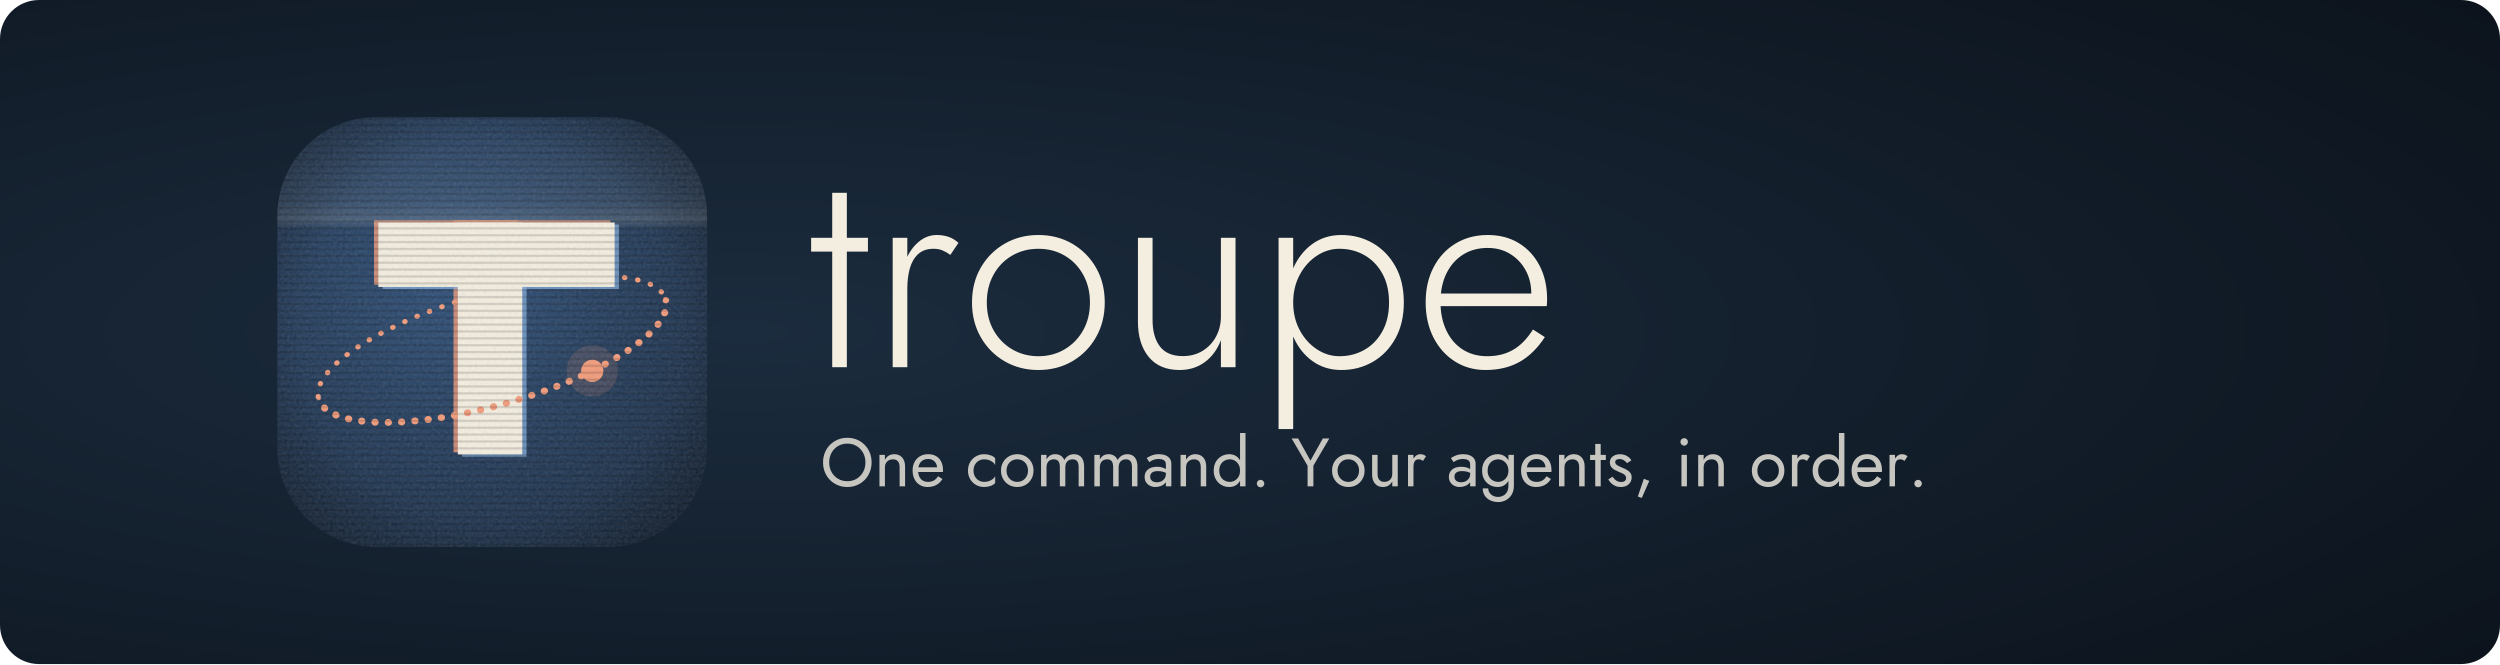
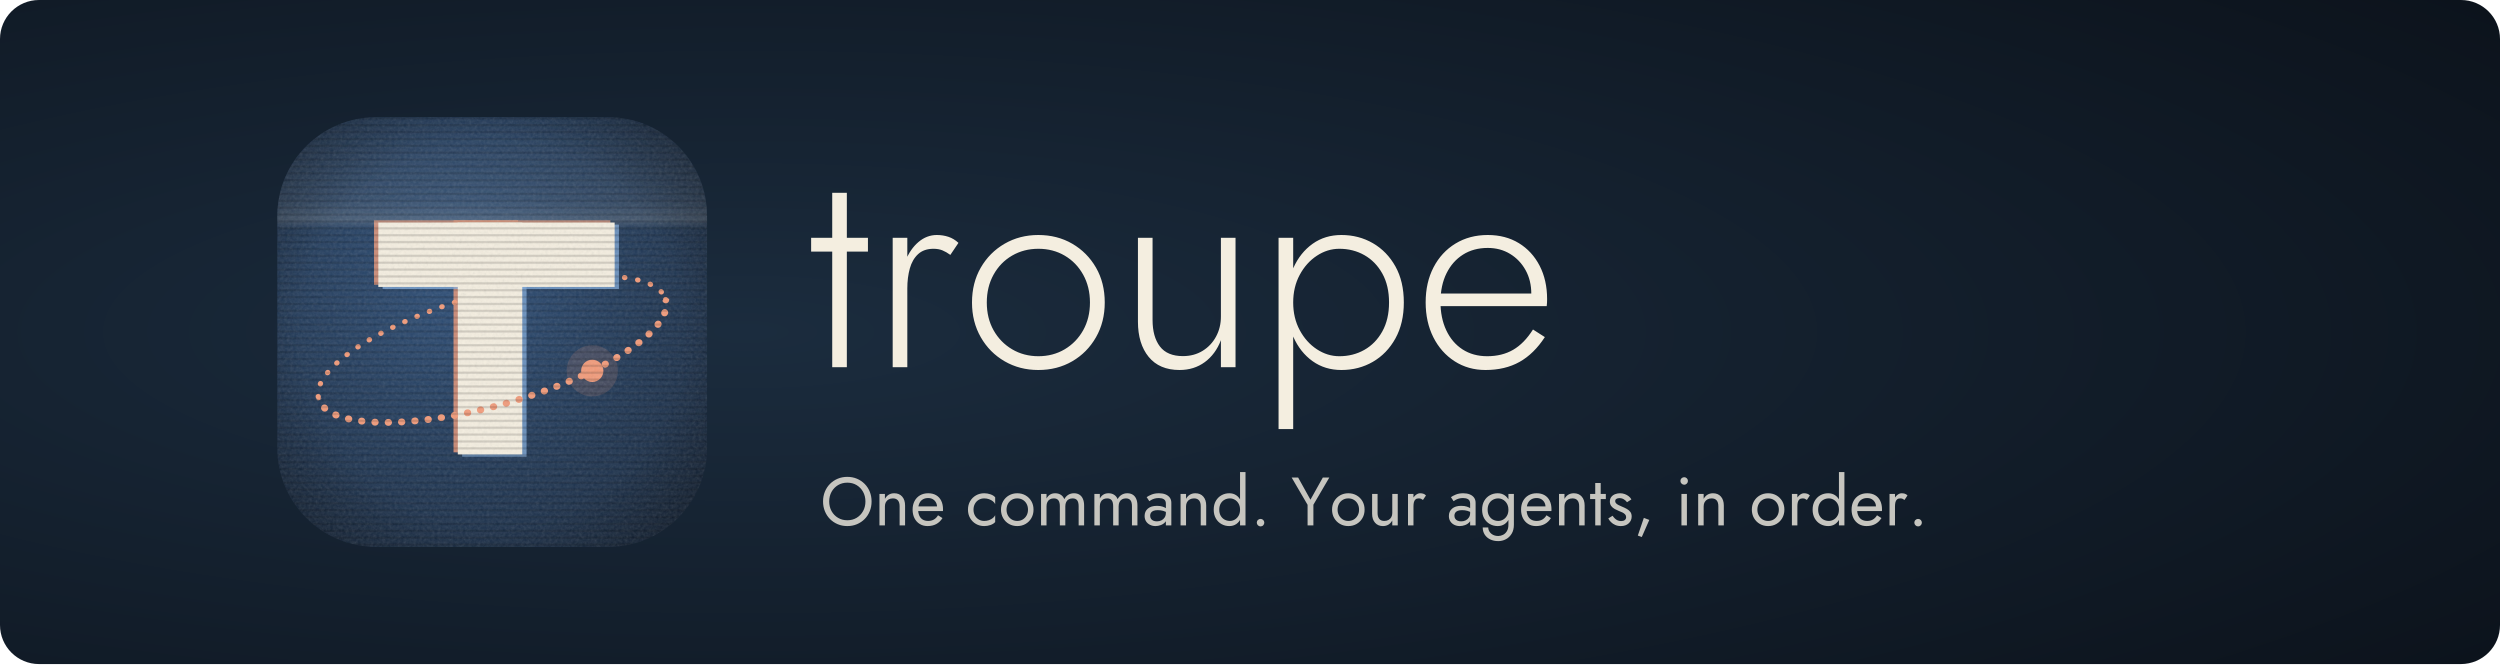
<svg xmlns="http://www.w3.org/2000/svg" width="1280" height="340" viewBox="0 0 1280 340" role="img" aria-labelledby="title desc">
  <defs>
    <radialGradient id="stage" cx="0.3" cy="0.5" r="0.85">
      <stop stop-color="#1B2C3E" />
      <stop offset="1" stop-color="#0C131C" />
    </radialGradient>
  </defs>
  <rect width="1280" height="340" rx="20" fill="url(#stage)" />
  <svg x="142" y="60" width="220" height="220" viewBox="0 0 100 100">
    <style>.ball { transform: translate(73.29px, 59.03px) scale(1.191); }.dim { opacity: 0; }</style>
    <defs>
      <clipPath id="tile">
        <rect width="100" height="100" rx="23" />
      </clipPath>
      <radialGradient id="glow" cx="0.42" cy="0.38" r="0.75">
        <stop offset="0" stop-color="#2F5079" />
        <stop offset="1" stop-color="#18293F" />
      </radialGradient>
      <radialGradient id="tube" cx="0.5" cy="0.5" r="0.72">
        <stop offset="0.62" stop-color="#000" stop-opacity="0" />
        <stop offset="1" stop-color="#000" stop-opacity="0.38" />
      </radialGradient>
      <linearGradient id="band" x1="0" y1="0" x2="0" y2="1">
        <stop offset="0" stop-color="#F4EEE0" stop-opacity="0" />
        <stop offset="0.75" stop-color="#F4EEE0" stop-opacity="0.07" />
        <stop offset="0.92" stop-color="#F4EEE0" stop-opacity="0.16" />
        <stop offset="1" stop-color="#F4EEE0" stop-opacity="0" />
      </linearGradient>
      <pattern id="scan" width="1.6" height="1.6" patternUnits="userSpaceOnUse">
        <rect width="1.6" height="0.55" fill="#000" fill-opacity="0.13" />
      </pattern>
      <filter id="grain" x="0" y="0" width="100%" height="100%">
        <feTurbulence type="fractalNoise" baseFrequency="1.4" numOctaves="2" stitchTiles="stitch" />
        <feColorMatrix type="saturate" values="0" />
        <feComponentTransfer>
          <feFuncA type="table" tableValues="0 0.16" />
        </feComponentTransfer>
      </filter>
      <clipPath id="front">
        <rect x="-20" y="54" width="140" height="60" transform="rotate(-16 50 54)" />
      </clipPath>
      <clipPath id="back">
        <rect x="-20" y="-6" width="140" height="60" transform="rotate(-16 50 54)" />
      </clipPath>
      <g id="orb">
        <circle r="5" fill="#F29B7A" fill-opacity="0.16" />
        <circle r="2.18" fill="#F29B7A" />
      </g>
    </defs>
    <g clip-path="url(#tile)">
      <rect width="100" height="100" fill="url(#glow)" />
      <ellipse cx="50" cy="54" rx="42" ry="13" transform="rotate(-16 50 54)" fill="none" stroke="#F29B7A" stroke-width="1.2" stroke-dasharray="0.1 3" stroke-linecap="round" />
      <g clip-path="url(#back)">
        <use href="#orb" class="ball" />
      </g>
      <g class="warm" fill="#F29B7A" fill-opacity="0.8">
        <rect x="22.5" y="24" width="55" height="15" />
        <rect x="41" y="24" width="15" height="54" />
      </g>
      <g class="cool" fill="#7FA9D9" fill-opacity="0.75">
        <rect x="24.5" y="25" width="55" height="15" />
        <rect x="43" y="25" width="15" height="54" />
      </g>
      <g fill="#F4EEE0">
        <rect x="23.5" y="24.5" width="55" height="15" />
        <rect x="42" y="24.5" width="15" height="54" />
      </g>
      <g clip-path="url(#front)">
        <ellipse cx="50" cy="54" rx="42" ry="13" transform="rotate(-16 50 54)" fill="none" stroke="#F29B7A" stroke-width="1.6" stroke-dasharray="0.1 3" stroke-linecap="round" />
        <use href="#orb" class="ball" />
      </g>
      <rect class="roll" width="100" height="26" fill="url(#band)" />
      <rect class="scan" y="-1.6" width="100" height="103.2" fill="url(#scan)" />
      <rect class="dim" width="100" height="100" fill="#000" fill-opacity="0.09" />
      <rect width="100" height="100" fill="url(#tube)" />
      <rect width="100" height="100" filter="url(#grain)" />
    </g>
  </svg>
  <path fill="#F4EEE0" d="M415.296 121.76V128.816H444.384V121.76ZM426.096 98.72V188.0H433.584V98.72ZM464.544 121.76H457.056V188.0H464.544ZM486.576 130.515 490.723 124.352Q488.419 122.192 485.611 121.256Q482.803 120.32 479.664 120.32Q474.48 120.32 470.246 123.92Q466.013 127.52 463.579 133.64Q461.145 139.76 461.145 147.68H464.544Q464.544 142.064 465.825 137.456Q467.107 132.848 470.073 130.112Q473.04 127.376 477.936 127.376Q480.528 127.376 482.486 128.168Q484.445 128.96 486.576 130.515ZM497.664 154.88Q497.664 164.816 502.159 172.664Q506.653 180.512 514.358 184.976Q522.063 189.44 531.622 189.44Q541.325 189.44 549 184.976Q556.675 180.512 561.154 172.664Q565.632 164.816 565.632 154.88Q565.632 144.8 561.154 137.024Q556.675 129.248 549 124.784Q541.325 120.32 531.622 120.32Q522.063 120.32 514.358 124.784Q506.653 129.248 502.159 137.024Q497.664 144.8 497.664 154.88ZM505.238 154.892Q505.238 146.874 508.707 140.624Q512.175 134.375 518.182 130.875Q524.189 127.376 531.677 127.376Q539.165 127.376 545.141 130.889Q551.117 134.403 554.587 140.649Q558.058 146.896 558.058 154.891Q558.058 162.886 554.587 169.079Q551.117 175.271 545.141 178.827Q539.165 182.384 531.677 182.384Q524.189 182.384 518.184 178.827Q512.179 175.271 508.709 169.09Q505.238 162.91 505.238 154.892ZM590.112 163.808V121.76H582.624V164.672Q582.624 176.019 588.125 182.73Q593.626 189.44 603.936 189.44Q611.366 189.44 616.867 185.394Q622.368 181.347 625.104 174.176V188.0H632.592V121.76H625.104V162.08Q625.104 167.725 622.613 172.333Q620.122 176.941 615.73 179.634Q611.338 182.327 605.664 182.327Q597.657 182.327 593.885 177.402Q590.112 172.477 590.112 163.808ZM662.112 219.68V121.76H654.624V219.68ZM718.761 154.88Q718.761 144.138 714.47 136.434Q710.179 128.73 702.936 124.525Q695.693 120.32 686.794 120.32Q678.355 120.32 672.033 124.842Q665.712 129.363 662.213 137.154Q658.713 144.944 658.713 154.88Q658.713 164.672 662.213 172.534Q665.712 180.397 672.033 184.918Q678.355 189.44 686.794 189.44Q695.693 189.44 702.936 185.235Q710.179 181.03 714.47 173.254Q718.761 165.478 718.761 154.88ZM711.187 154.88Q711.187 163.491 707.746 169.683Q704.304 175.875 698.558 179.13Q692.813 182.384 685.757 182.384Q679.622 182.384 674.208 178.813Q668.793 175.242 665.453 169.021Q662.112 162.8 662.112 154.88Q662.112 146.96 665.453 140.739Q668.793 134.518 674.208 130.947Q679.622 127.376 685.757 127.376Q692.813 127.376 698.558 130.63Q704.304 133.885 707.746 140.048Q711.187 146.211 711.187 154.88ZM760.579 189.44Q770.602 189.44 777.989 185.307Q785.376 181.174 790.963 172.592L784.887 168.704Q780.422 175.789 774.749 179.087Q769.075 182.384 761.443 182.384Q754.214 182.384 748.829 178.899Q743.443 175.415 740.477 169.079Q737.51 162.742 737.51 154.333Q737.597 146.01 740.635 139.89Q743.673 133.769 749.073 130.357Q754.474 126.944 761.731 126.944Q768.154 126.944 773.165 129.997Q778.176 133.049 781.099 138.32Q784.023 143.59 784.023 150.416Q784.023 151.539 783.706 152.792Q783.389 154.045 783.015 154.765L786.183 150.272H734.745V156.723H791.914Q792.029 156.09 792.072 155.038Q792.115 153.987 792.115 153.152Q792.115 143.446 788.285 136.045Q784.454 128.643 777.643 124.482Q770.832 120.32 761.731 120.32Q752.4 120.32 745.214 124.698Q738.029 129.075 733.982 136.851Q729.936 144.627 729.936 154.765Q729.936 164.874 733.867 172.678Q737.798 180.483 744.754 184.962Q751.709 189.44 760.579 189.44Z" />
-   <path fill="#C6C5BF" d="M424.55 236.75Q424.55 233.985 425.757 231.815Q426.965 229.645 429.065 228.385Q431.165 227.125 433.825 227.125Q436.52 227.125 438.602 228.385Q440.685 229.645 441.893 231.815Q443.1 233.985 443.1 236.75Q443.1 239.515 441.893 241.685Q440.685 243.855 438.602 245.115Q436.52 246.375 433.825 246.375Q431.165 246.375 429.065 245.115Q426.965 243.855 425.757 241.685Q424.55 239.515 424.55 236.75ZM421.4 236.75Q421.4 239.41 422.327 241.72Q423.255 244.03 424.935 245.728Q426.615 247.425 428.89 248.387Q431.165 249.35 433.825 249.35Q436.52 249.35 438.778 248.387Q441.035 247.425 442.715 245.728Q444.395 244.03 445.322 241.72Q446.25 239.41 446.25 236.75Q446.25 234.055 445.322 231.762Q444.395 229.47 442.715 227.772Q441.035 226.075 438.778 225.113Q436.52 224.15 433.825 224.15Q431.165 224.15 428.89 225.113Q426.615 226.075 424.935 227.772Q423.255 229.47 422.327 231.762Q421.4 234.055 421.4 236.75ZM460.6 239.2V249.0H463.4V238.85Q463.4 235.945 461.912 234.248Q460.425 232.55 457.87 232.55Q456.295 232.55 455.087 233.25Q453.88 233.95 453.075 235.42V232.9H450.275V249.0H453.075V239.2Q453.075 238.01 453.582 237.1Q454.09 236.19 455.017 235.683Q455.945 235.175 457.17 235.175Q458.85 235.175 459.725 236.19Q460.6 237.205 460.6 239.2ZM474.88 249.35Q477.47 249.35 479.377 248.317Q481.285 247.285 482.545 245.255L480.27 243.82Q479.395 245.29 478.135 246.007Q476.875 246.725 475.23 246.725Q473.585 246.725 472.43 246.025Q471.275 245.325 470.68 243.995Q470.085 242.665 470.085 240.775Q470.12 238.92 470.732 237.642Q471.345 236.365 472.482 235.683Q473.62 235.0 475.23 235.0Q476.595 235.0 477.61 235.595Q478.625 236.19 479.202 237.24Q479.78 238.29 479.78 239.725Q479.78 239.97 479.675 240.338Q479.57 240.705 479.465 240.88L480.585 239.27H469.035V241.65H482.79Q482.79 241.58 482.808 241.317Q482.825 241.055 482.825 240.81Q482.825 238.255 481.915 236.4Q481.005 234.545 479.308 233.548Q477.61 232.55 475.23 232.55Q472.85 232.55 471.048 233.6Q469.245 234.65 468.248 236.54Q467.25 238.43 467.25 240.95Q467.25 243.435 468.212 245.325Q469.175 247.215 470.907 248.282Q472.64 249.35 474.88 249.35ZM498.435 240.95Q498.435 239.27 499.152 237.958Q499.87 236.645 501.112 235.91Q502.355 235.175 503.93 235.175Q505.225 235.175 506.362 235.577Q507.5 235.98 508.34 236.645Q509.18 237.31 509.53 238.115V234.615Q508.69 233.635 507.132 233.093Q505.575 232.55 503.93 232.55Q501.585 232.55 499.695 233.635Q497.805 234.72 496.702 236.61Q495.6 238.5 495.6 240.95Q495.6 243.365 496.702 245.273Q497.805 247.18 499.695 248.265Q501.585 249.35 503.93 249.35Q505.575 249.35 507.132 248.808Q508.69 248.265 509.53 247.285V243.785Q509.18 244.555 508.34 245.238Q507.5 245.92 506.362 246.322Q505.225 246.725 503.93 246.725Q502.355 246.725 501.112 245.972Q499.87 245.22 499.152 243.925Q498.435 242.63 498.435 240.95ZM512.505 240.95Q512.505 243.365 513.607 245.273Q514.71 247.18 516.6 248.265Q518.49 249.35 520.835 249.35Q523.215 249.35 525.087 248.265Q526.96 247.18 528.062 245.273Q529.165 243.365 529.165 240.95Q529.165 238.5 528.062 236.61Q526.96 234.72 525.087 233.635Q523.215 232.55 520.835 232.55Q518.49 232.55 516.6 233.635Q514.71 234.72 513.607 236.61Q512.505 238.5 512.505 240.95ZM515.34 240.95Q515.34 239.27 516.057 237.958Q516.775 236.645 518.017 235.91Q519.26 235.175 520.835 235.175Q522.41 235.175 523.652 235.91Q524.895 236.645 525.612 237.958Q526.33 239.27 526.33 240.95Q526.33 242.63 525.612 243.925Q524.895 245.22 523.652 245.972Q522.41 246.725 520.835 246.725Q519.26 246.725 518.017 245.972Q516.775 245.22 516.057 243.925Q515.34 242.63 515.34 240.95ZM555.065 238.85Q555.065 236.855 554.452 235.438Q553.84 234.02 552.685 233.285Q551.53 232.55 549.885 232.55Q548.275 232.55 547.015 233.303Q545.755 234.055 544.915 235.56Q544.355 234.125 543.148 233.338Q541.94 232.55 540.26 232.55Q538.755 232.55 537.652 233.215Q536.55 233.88 535.815 235.245V232.9H533.015V249.0H535.815V239.2Q535.815 237.94 536.27 237.03Q536.725 236.12 537.565 235.648Q538.405 235.175 539.56 235.175Q541.135 235.175 541.888 236.155Q542.64 237.135 542.64 239.2V249.0H545.44V239.2Q545.44 237.94 545.895 237.03Q546.35 236.12 547.19 235.648Q548.03 235.175 549.185 235.175Q550.76 235.175 551.513 236.155Q552.265 237.135 552.265 239.2V249.0H555.065ZM582.365 238.85Q582.365 236.855 581.752 235.438Q581.14 234.02 579.985 233.285Q578.83 232.55 577.185 232.55Q575.575 232.55 574.315 233.303Q573.055 234.055 572.215 235.56Q571.655 234.125 570.447 233.338Q569.24 232.55 567.56 232.55Q566.055 232.55 564.952 233.215Q563.85 233.88 563.115 235.245V232.9H560.315V249.0H563.115V239.2Q563.115 237.94 563.57 237.03Q564.025 236.12 564.865 235.648Q565.705 235.175 566.86 235.175Q568.435 235.175 569.188 236.155Q569.94 237.135 569.94 239.2V249.0H572.74V239.2Q572.74 237.94 573.195 237.03Q573.65 236.12 574.49 235.648Q575.33 235.175 576.485 235.175Q578.06 235.175 578.812 236.155Q579.565 237.135 579.565 239.2V249.0H582.365ZM588.875 244.03Q588.875 243.155 589.295 242.525Q589.715 241.895 590.572 241.545Q591.43 241.195 592.795 241.195Q594.265 241.195 595.56 241.562Q596.855 241.93 598.08 242.77V241.125Q597.835 240.81 597.135 240.303Q596.435 239.795 595.262 239.392Q594.09 238.99 592.34 238.99Q589.365 238.99 587.702 240.407Q586.04 241.825 586.04 244.17Q586.04 245.815 586.81 246.97Q587.58 248.125 588.857 248.738Q590.135 249.35 591.605 249.35Q592.935 249.35 594.282 248.86Q595.63 248.37 596.557 247.355Q597.485 246.34 597.485 244.8L596.925 242.7Q596.925 243.96 596.312 244.923Q595.7 245.885 594.667 246.41Q593.635 246.935 592.34 246.935Q591.325 246.935 590.537 246.603Q589.75 246.27 589.312 245.605Q588.875 244.94 588.875 244.03ZM588.455 236.61Q588.84 236.33 589.505 235.945Q590.17 235.56 591.132 235.28Q592.095 235.0 593.285 235.0Q594.02 235.0 594.685 235.14Q595.35 235.28 595.857 235.595Q596.365 235.91 596.645 236.452Q596.925 236.995 596.925 237.835V249.0H599.725V237.45Q599.725 235.875 598.937 234.79Q598.15 233.705 596.732 233.127Q595.315 232.55 593.425 232.55Q591.185 232.55 589.592 233.215Q588 233.88 587.09 234.545ZM614.775 239.2V249.0H617.575V238.85Q617.575 235.945 616.087 234.248Q614.6 232.55 612.045 232.55Q610.47 232.55 609.262 233.25Q608.055 233.95 607.25 235.42V232.9H604.45V249.0H607.25V239.2Q607.25 238.01 607.757 237.1Q608.265 236.19 609.192 235.683Q610.12 235.175 611.345 235.175Q613.025 235.175 613.9 236.19Q614.775 237.205 614.775 239.2ZM634.9 221.7V249.0H637.7V221.7ZM621.425 240.95Q621.425 243.54 622.51 245.43Q623.595 247.32 625.415 248.335Q627.235 249.35 629.405 249.35Q631.435 249.35 632.94 248.335Q634.445 247.32 635.303 245.43Q636.16 243.54 636.16 240.95Q636.16 238.325 635.303 236.452Q634.445 234.58 632.94 233.565Q631.435 232.55 629.405 232.55Q627.235 232.55 625.415 233.565Q623.595 234.58 622.51 236.452Q621.425 238.325 621.425 240.95ZM624.26 240.95Q624.26 239.095 625.012 237.8Q625.765 236.505 627.025 235.84Q628.285 235.175 629.755 235.175Q630.98 235.175 632.17 235.84Q633.36 236.505 634.13 237.8Q634.9 239.095 634.9 240.95Q634.9 242.805 634.13 244.1Q633.36 245.395 632.17 246.06Q630.98 246.725 629.755 246.725Q628.285 246.725 627.025 246.06Q625.765 245.395 625.012 244.1Q624.26 242.805 624.26 240.95ZM643.475 247.6Q643.475 248.37 644.053 248.947Q644.63 249.525 645.4 249.525Q646.205 249.525 646.765 248.947Q647.325 248.37 647.325 247.6Q647.325 246.795 646.765 246.235Q646.205 245.675 645.4 245.675Q644.63 245.675 644.053 246.235Q643.475 246.795 643.475 247.6ZM677.285 224.5 670.95 235.84 664.65 224.5H661.325L669.48 238.465V249.0H672.455V238.43L680.61 224.5ZM682.01 240.95Q682.01 243.365 683.112 245.273Q684.215 247.18 686.105 248.265Q687.995 249.35 690.34 249.35Q692.72 249.35 694.592 248.265Q696.465 247.18 697.567 245.273Q698.67 243.365 698.67 240.95Q698.67 238.5 697.567 236.61Q696.465 234.72 694.592 233.635Q692.72 232.55 690.34 232.55Q687.995 232.55 686.105 233.635Q684.215 234.72 683.112 236.61Q682.01 238.5 682.01 240.95ZM684.845 240.95Q684.845 239.27 685.562 237.958Q686.28 236.645 687.523 235.91Q688.765 235.175 690.34 235.175Q691.915 235.175 693.158 235.91Q694.4 236.645 695.117 237.958Q695.835 239.27 695.835 240.95Q695.835 242.63 695.117 243.925Q694.4 245.22 693.158 245.972Q691.915 246.725 690.34 246.725Q688.765 246.725 687.523 245.972Q686.28 245.22 685.562 243.925Q684.845 242.63 684.845 240.95ZM705.32 242.7V232.9H702.52V243.05Q702.52 245.92 704.025 247.635Q705.53 249.35 708.05 249.35Q709.66 249.35 710.85 248.632Q712.04 247.915 712.845 246.48V249.0H715.645V232.9H712.845V242.7Q712.845 243.89 712.337 244.8Q711.83 245.71 710.902 246.218Q709.975 246.725 708.75 246.725Q707.07 246.725 706.195 245.675Q705.32 244.625 705.32 242.7ZM723.695 232.9H720.895V249.0H723.695ZM728.56 235.98 730.1 233.67Q729.47 233.005 728.717 232.778Q727.965 232.55 727.09 232.55Q725.97 232.55 724.885 233.425Q723.8 234.3 723.117 235.788Q722.435 237.275 722.435 239.2H723.695Q723.695 238.045 723.922 237.135Q724.15 236.225 724.745 235.7Q725.34 235.175 726.39 235.175Q727.09 235.175 727.545 235.368Q728.0 235.56 728.56 235.98ZM744.66 244.03Q744.66 243.155 745.08 242.525Q745.5 241.895 746.358 241.545Q747.215 241.195 748.58 241.195Q750.05 241.195 751.345 241.562Q752.64 241.93 753.865 242.77V241.125Q753.62 240.81 752.92 240.303Q752.22 239.795 751.048 239.392Q749.875 238.99 748.125 238.99Q745.15 238.99 743.487 240.407Q741.825 241.825 741.825 244.17Q741.825 245.815 742.595 246.97Q743.365 248.125 744.642 248.738Q745.92 249.35 747.39 249.35Q748.72 249.35 750.067 248.86Q751.415 248.37 752.342 247.355Q753.27 246.34 753.27 244.8L752.71 242.7Q752.71 243.96 752.097 244.923Q751.485 245.885 750.452 246.41Q749.42 246.935 748.125 246.935Q747.11 246.935 746.322 246.603Q745.535 246.27 745.097 245.605Q744.66 244.94 744.66 244.03ZM744.24 236.61Q744.625 236.33 745.29 235.945Q745.955 235.56 746.918 235.28Q747.88 235.0 749.07 235.0Q749.805 235.0 750.47 235.14Q751.135 235.28 751.642 235.595Q752.15 235.91 752.43 236.452Q752.71 236.995 752.71 237.835V249.0H755.51V237.45Q755.51 235.875 754.722 234.79Q753.935 233.705 752.517 233.127Q751.1 232.55 749.21 232.55Q746.97 232.55 745.378 233.215Q743.785 233.88 742.875 234.545ZM759.15 250.05Q759.15 252.115 760.165 253.708Q761.18 255.3 762.983 256.175Q764.785 257.05 767.13 257.05Q769.16 257.05 770.98 256.105Q772.8 255.16 773.955 253.287Q775.11 251.415 775.11 248.65V232.9H772.31V248.65Q772.31 250.68 771.523 251.958Q770.735 253.235 769.545 253.83Q768.355 254.425 767.13 254.425Q765.555 254.425 764.4 253.812Q763.245 253.2 762.615 252.202Q761.985 251.205 761.985 250.05ZM758.835 240.95Q758.835 243.54 759.92 245.43Q761.005 247.32 762.825 248.335Q764.645 249.35 766.815 249.35Q768.845 249.35 770.35 248.335Q771.855 247.32 772.713 245.43Q773.57 243.54 773.57 240.95Q773.57 238.325 772.713 236.452Q771.855 234.58 770.35 233.565Q768.845 232.55 766.815 232.55Q764.645 232.55 762.825 233.565Q761.005 234.58 759.92 236.452Q758.835 238.325 758.835 240.95ZM761.67 240.95Q761.67 239.095 762.423 237.8Q763.175 236.505 764.435 235.84Q765.695 235.175 767.165 235.175Q768.075 235.175 768.985 235.56Q769.895 235.945 770.648 236.68Q771.4 237.415 771.855 238.483Q772.31 239.55 772.31 240.95Q772.31 242.805 771.54 244.1Q770.77 245.395 769.58 246.06Q768.39 246.725 767.165 246.725Q765.695 246.725 764.435 246.06Q763.175 245.395 762.423 244.1Q761.67 242.805 761.67 240.95ZM786.415 249.35Q789.005 249.35 790.913 248.317Q792.82 247.285 794.08 245.255L791.805 243.82Q790.93 245.29 789.67 246.007Q788.41 246.725 786.765 246.725Q785.12 246.725 783.965 246.025Q782.81 245.325 782.215 243.995Q781.62 242.665 781.62 240.775Q781.655 238.92 782.268 237.642Q782.88 236.365 784.018 235.683Q785.155 235.0 786.765 235.0Q788.13 235.0 789.145 235.595Q790.16 236.19 790.738 237.24Q791.315 238.29 791.315 239.725Q791.315 239.97 791.21 240.338Q791.105 240.705 791 240.88L792.12 239.27H780.57V241.65H794.325Q794.325 241.58 794.342 241.317Q794.36 241.055 794.36 240.81Q794.36 238.255 793.45 236.4Q792.54 234.545 790.843 233.548Q789.145 232.55 786.765 232.55Q784.385 232.55 782.583 233.6Q780.78 234.65 779.783 236.54Q778.785 238.43 778.785 240.95Q778.785 243.435 779.748 245.325Q780.71 247.215 782.443 248.282Q784.175 249.35 786.415 249.35ZM808.535 239.2V249.0H811.335V238.85Q811.335 235.945 809.848 234.248Q808.36 232.55 805.805 232.55Q804.23 232.55 803.023 233.25Q801.815 233.95 801.01 235.42V232.9H798.21V249.0H801.01V239.2Q801.01 238.01 801.518 237.1Q802.025 236.19 802.953 235.683Q803.88 235.175 805.105 235.175Q806.785 235.175 807.66 236.19Q808.535 237.205 808.535 239.2ZM814.135 232.9V235.525H822.185V232.9ZM816.76 227.3V249.0H819.56V227.3ZM825.65 244.065 823.445 245.43Q823.9 246.375 824.793 247.285Q825.685 248.195 826.98 248.772Q828.275 249.35 829.885 249.35Q832.37 249.35 833.892 247.95Q835.415 246.55 835.415 244.45Q835.415 243.015 834.733 242.105Q834.05 241.195 832.895 240.548Q831.74 239.9 830.34 239.34Q829.5 238.99 828.73 238.605Q827.96 238.22 827.47 237.73Q826.98 237.24 826.98 236.61Q826.98 235.805 827.61 235.42Q828.24 235.035 829.115 235.035Q830.375 235.035 831.372 235.63Q832.37 236.225 833.035 237.135L835.275 235.7Q834.785 234.79 833.91 234.09Q833.035 233.39 831.898 232.97Q830.76 232.55 829.465 232.55Q828.17 232.55 826.962 233.005Q825.755 233.46 825.003 234.405Q824.25 235.35 824.25 236.785Q824.25 238.185 824.967 239.113Q825.685 240.04 826.753 240.618Q827.82 241.195 828.87 241.615Q829.815 241.965 830.655 242.368Q831.495 242.77 832.038 243.348Q832.58 243.925 832.58 244.765Q832.58 245.71 831.898 246.252Q831.215 246.795 830.025 246.795Q829.045 246.795 828.222 246.428Q827.4 246.06 826.77 245.43Q826.14 244.8 825.65 244.065ZM841.645 245.15 838.565 254.215 840.595 254.95 844.445 246.2ZM860.37 226.25Q860.37 227.02 860.947 227.598Q861.525 228.175 862.295 228.175Q863.1 228.175 863.66 227.598Q864.22 227.02 864.22 226.25Q864.22 225.445 863.66 224.885Q863.1 224.325 862.295 224.325Q861.525 224.325 860.947 224.885Q860.37 225.445 860.37 226.25ZM860.895 232.9V249.0H863.695V232.9ZM879.795 239.2V249.0H882.595V238.85Q882.595 235.945 881.108 234.248Q879.62 232.55 877.065 232.55Q875.49 232.55 874.283 233.25Q873.075 233.95 872.27 235.42V232.9H869.47V249.0H872.27V239.2Q872.27 238.01 872.778 237.1Q873.285 236.19 874.213 235.683Q875.14 235.175 876.365 235.175Q878.045 235.175 878.92 236.19Q879.795 237.205 879.795 239.2ZM896.945 240.95Q896.945 243.365 898.048 245.273Q899.15 247.18 901.04 248.265Q902.93 249.35 905.275 249.35Q907.655 249.35 909.527 248.265Q911.4 247.18 912.503 245.273Q913.605 243.365 913.605 240.95Q913.605 238.5 912.503 236.61Q911.4 234.72 909.527 233.635Q907.655 232.55 905.275 232.55Q902.93 232.55 901.04 233.635Q899.15 234.72 898.048 236.61Q896.945 238.5 896.945 240.95ZM899.78 240.95Q899.78 239.27 900.497 237.958Q901.215 236.645 902.457 235.91Q903.7 235.175 905.275 235.175Q906.85 235.175 908.092 235.91Q909.335 236.645 910.053 237.958Q910.77 239.27 910.77 240.95Q910.77 242.63 910.053 243.925Q909.335 245.22 908.092 245.972Q906.85 246.725 905.275 246.725Q903.7 246.725 902.457 245.972Q901.215 245.22 900.497 243.925Q899.78 242.63 899.78 240.95ZM920.255 232.9H917.455V249.0H920.255ZM925.12 235.98 926.66 233.67Q926.03 233.005 925.278 232.778Q924.525 232.55 923.65 232.55Q922.53 232.55 921.445 233.425Q920.36 234.3 919.678 235.788Q918.995 237.275 918.995 239.2H920.255Q920.255 238.045 920.483 237.135Q920.71 236.225 921.305 235.7Q921.9 235.175 922.95 235.175Q923.65 235.175 924.105 235.368Q924.56 235.56 925.12 235.98ZM941.535 221.7V249.0H944.335V221.7ZM928.06 240.95Q928.06 243.54 929.145 245.43Q930.23 247.32 932.05 248.335Q933.87 249.35 936.04 249.35Q938.07 249.35 939.575 248.335Q941.08 247.32 941.938 245.43Q942.795 243.54 942.795 240.95Q942.795 238.325 941.938 236.452Q941.08 234.58 939.575 233.565Q938.07 232.55 936.04 232.55Q933.87 232.55 932.05 233.565Q930.23 234.58 929.145 236.452Q928.06 238.325 928.06 240.95ZM930.895 240.95Q930.895 239.095 931.648 237.8Q932.4 236.505 933.66 235.84Q934.92 235.175 936.39 235.175Q937.615 235.175 938.805 235.84Q939.995 236.505 940.765 237.8Q941.535 239.095 941.535 240.95Q941.535 242.805 940.765 244.1Q939.995 245.395 938.805 246.06Q937.615 246.725 936.39 246.725Q934.92 246.725 933.66 246.06Q932.4 245.395 931.648 244.1Q930.895 242.805 930.895 240.95ZM955.64 249.35Q958.23 249.35 960.138 248.317Q962.045 247.285 963.305 245.255L961.03 243.82Q960.155 245.29 958.895 246.007Q957.635 246.725 955.99 246.725Q954.345 246.725 953.19 246.025Q952.035 245.325 951.44 243.995Q950.845 242.665 950.845 240.775Q950.88 238.92 951.493 237.642Q952.105 236.365 953.243 235.683Q954.38 235.0 955.99 235.0Q957.355 235.0 958.37 235.595Q959.385 236.19 959.963 237.24Q960.54 238.29 960.54 239.725Q960.54 239.97 960.435 240.338Q960.33 240.705 960.225 240.88L961.345 239.27H949.795V241.65H963.55Q963.55 241.58 963.568 241.317Q963.585 241.055 963.585 240.81Q963.585 238.255 962.675 236.4Q961.765 234.545 960.068 233.548Q958.37 232.55 955.99 232.55Q953.61 232.55 951.808 233.6Q950.005 234.65 949.008 236.54Q948.01 238.43 948.01 240.95Q948.01 243.435 948.973 245.325Q949.935 247.215 951.668 248.282Q953.4 249.35 955.64 249.35ZM970.235 232.9H967.435V249.0H970.235ZM975.1 235.98 976.64 233.67Q976.01 233.005 975.258 232.778Q974.505 232.55 973.63 232.55Q972.51 232.55 971.425 233.425Q970.34 234.3 969.658 235.788Q968.975 237.275 968.975 239.2H970.235Q970.235 238.045 970.463 237.135Q970.69 236.225 971.285 235.7Q971.88 235.175 972.93 235.175Q973.63 235.175 974.085 235.368Q974.54 235.56 975.1 235.98ZM980.14 247.6Q980.14 248.37 980.718 248.947Q981.295 249.525 982.065 249.525Q982.87 249.525 983.43 248.947Q983.99 248.37 983.99 247.6Q983.99 246.795 983.43 246.235Q982.87 245.675 982.065 245.675Q981.295 245.675 980.718 246.235Q980.14 246.795 980.14 247.6Z" />
+   <path transform="translate(0 20)" fill="#C6C5BF" d="M424.55 236.75Q424.55 233.985 425.757 231.815Q426.965 229.645 429.065 228.385Q431.165 227.125 433.825 227.125Q436.52 227.125 438.602 228.385Q440.685 229.645 441.893 231.815Q443.1 233.985 443.1 236.75Q443.1 239.515 441.893 241.685Q440.685 243.855 438.602 245.115Q436.52 246.375 433.825 246.375Q431.165 246.375 429.065 245.115Q426.965 243.855 425.757 241.685Q424.55 239.515 424.55 236.75ZM421.4 236.75Q421.4 239.41 422.327 241.72Q423.255 244.03 424.935 245.728Q426.615 247.425 428.89 248.387Q431.165 249.35 433.825 249.35Q436.52 249.35 438.778 248.387Q441.035 247.425 442.715 245.728Q444.395 244.03 445.322 241.72Q446.25 239.41 446.25 236.75Q446.25 234.055 445.322 231.762Q444.395 229.47 442.715 227.772Q441.035 226.075 438.778 225.113Q436.52 224.15 433.825 224.15Q431.165 224.15 428.89 225.113Q426.615 226.075 424.935 227.772Q423.255 229.47 422.327 231.762Q421.4 234.055 421.4 236.75ZM460.6 239.2V249.0H463.4V238.85Q463.4 235.945 461.912 234.248Q460.425 232.55 457.87 232.55Q456.295 232.55 455.087 233.25Q453.88 233.95 453.075 235.42V232.9H450.275V249.0H453.075V239.2Q453.075 238.01 453.582 237.1Q454.09 236.19 455.017 235.683Q455.945 235.175 457.17 235.175Q458.85 235.175 459.725 236.19Q460.6 237.205 460.6 239.2ZM474.88 249.35Q477.47 249.35 479.377 248.317Q481.285 247.285 482.545 245.255L480.27 243.82Q479.395 245.29 478.135 246.007Q476.875 246.725 475.23 246.725Q473.585 246.725 472.43 246.025Q471.275 245.325 470.68 243.995Q470.085 242.665 470.085 240.775Q470.12 238.92 470.732 237.642Q471.345 236.365 472.482 235.683Q473.62 235.0 475.23 235.0Q476.595 235.0 477.61 235.595Q478.625 236.19 479.202 237.24Q479.78 238.29 479.78 239.725Q479.78 239.97 479.675 240.338Q479.57 240.705 479.465 240.88L480.585 239.27H469.035V241.65H482.79Q482.79 241.58 482.808 241.317Q482.825 241.055 482.825 240.81Q482.825 238.255 481.915 236.4Q481.005 234.545 479.308 233.548Q477.61 232.55 475.23 232.55Q472.85 232.55 471.048 233.6Q469.245 234.65 468.248 236.54Q467.25 238.43 467.25 240.95Q467.25 243.435 468.212 245.325Q469.175 247.215 470.907 248.282Q472.64 249.35 474.88 249.35ZM498.435 240.95Q498.435 239.27 499.152 237.958Q499.87 236.645 501.112 235.91Q502.355 235.175 503.93 235.175Q505.225 235.175 506.362 235.577Q507.5 235.98 508.34 236.645Q509.18 237.31 509.53 238.115V234.615Q508.69 233.635 507.132 233.093Q505.575 232.55 503.93 232.55Q501.585 232.55 499.695 233.635Q497.805 234.72 496.702 236.61Q495.6 238.5 495.6 240.95Q495.6 243.365 496.702 245.273Q497.805 247.18 499.695 248.265Q501.585 249.35 503.93 249.35Q505.575 249.35 507.132 248.808Q508.69 248.265 509.53 247.285V243.785Q509.18 244.555 508.34 245.238Q507.5 245.92 506.362 246.322Q505.225 246.725 503.93 246.725Q502.355 246.725 501.112 245.972Q499.87 245.22 499.152 243.925Q498.435 242.63 498.435 240.95ZM512.505 240.95Q512.505 243.365 513.607 245.273Q514.71 247.18 516.6 248.265Q518.49 249.35 520.835 249.35Q523.215 249.35 525.087 248.265Q526.96 247.18 528.062 245.273Q529.165 243.365 529.165 240.95Q529.165 238.5 528.062 236.61Q526.96 234.72 525.087 233.635Q523.215 232.55 520.835 232.55Q518.49 232.55 516.6 233.635Q514.71 234.72 513.607 236.61Q512.505 238.5 512.505 240.95ZM515.34 240.95Q515.34 239.27 516.057 237.958Q516.775 236.645 518.017 235.91Q519.26 235.175 520.835 235.175Q522.41 235.175 523.652 235.91Q524.895 236.645 525.612 237.958Q526.33 239.27 526.33 240.95Q526.33 242.63 525.612 243.925Q524.895 245.22 523.652 245.972Q522.41 246.725 520.835 246.725Q519.26 246.725 518.017 245.972Q516.775 245.22 516.057 243.925Q515.34 242.63 515.34 240.95ZM555.065 238.85Q555.065 236.855 554.452 235.438Q553.84 234.02 552.685 233.285Q551.53 232.55 549.885 232.55Q548.275 232.55 547.015 233.303Q545.755 234.055 544.915 235.56Q544.355 234.125 543.148 233.338Q541.94 232.55 540.26 232.55Q538.755 232.55 537.652 233.215Q536.55 233.88 535.815 235.245V232.9H533.015V249.0H535.815V239.2Q535.815 237.94 536.27 237.03Q536.725 236.12 537.565 235.648Q538.405 235.175 539.56 235.175Q541.135 235.175 541.888 236.155Q542.64 237.135 542.64 239.2V249.0H545.44V239.2Q545.44 237.94 545.895 237.03Q546.35 236.12 547.19 235.648Q548.03 235.175 549.185 235.175Q550.76 235.175 551.513 236.155Q552.265 237.135 552.265 239.2V249.0H555.065ZM582.365 238.85Q582.365 236.855 581.752 235.438Q581.14 234.02 579.985 233.285Q578.83 232.55 577.185 232.55Q575.575 232.55 574.315 233.303Q573.055 234.055 572.215 235.56Q571.655 234.125 570.447 233.338Q569.24 232.55 567.56 232.55Q566.055 232.55 564.952 233.215Q563.85 233.88 563.115 235.245V232.9H560.315V249.0H563.115V239.2Q563.115 237.94 563.57 237.03Q564.025 236.12 564.865 235.648Q565.705 235.175 566.86 235.175Q568.435 235.175 569.188 236.155Q569.94 237.135 569.94 239.2V249.0H572.74V239.2Q572.74 237.94 573.195 237.03Q573.65 236.12 574.49 235.648Q575.33 235.175 576.485 235.175Q578.06 235.175 578.812 236.155Q579.565 237.135 579.565 239.2V249.0H582.365ZM588.875 244.03Q588.875 243.155 589.295 242.525Q589.715 241.895 590.572 241.545Q591.43 241.195 592.795 241.195Q594.265 241.195 595.56 241.562Q596.855 241.93 598.08 242.77V241.125Q597.835 240.81 597.135 240.303Q596.435 239.795 595.262 239.392Q594.09 238.99 592.34 238.99Q589.365 238.99 587.702 240.407Q586.04 241.825 586.04 244.17Q586.04 245.815 586.81 246.97Q587.58 248.125 588.857 248.738Q590.135 249.35 591.605 249.35Q592.935 249.35 594.282 248.86Q595.63 248.37 596.557 247.355Q597.485 246.34 597.485 244.8L596.925 242.7Q596.925 243.96 596.312 244.923Q595.7 245.885 594.667 246.41Q593.635 246.935 592.34 246.935Q591.325 246.935 590.537 246.603Q589.75 246.27 589.312 245.605Q588.875 244.94 588.875 244.03ZM588.455 236.61Q588.84 236.33 589.505 235.945Q590.17 235.56 591.132 235.28Q592.095 235.0 593.285 235.0Q594.02 235.0 594.685 235.14Q595.35 235.28 595.857 235.595Q596.365 235.91 596.645 236.452Q596.925 236.995 596.925 237.835V249.0H599.725V237.45Q599.725 235.875 598.937 234.79Q598.15 233.705 596.732 233.127Q595.315 232.55 593.425 232.55Q591.185 232.55 589.592 233.215Q588 233.88 587.09 234.545ZM614.775 239.2V249.0H617.575V238.85Q617.575 235.945 616.087 234.248Q614.6 232.55 612.045 232.55Q610.47 232.55 609.262 233.25Q608.055 233.95 607.25 235.42V232.9H604.45V249.0H607.25V239.2Q607.25 238.01 607.757 237.1Q608.265 236.19 609.192 235.683Q610.12 235.175 611.345 235.175Q613.025 235.175 613.9 236.19Q614.775 237.205 614.775 239.2ZM634.9 221.7V249.0H637.7V221.7ZM621.425 240.95Q621.425 243.54 622.51 245.43Q623.595 247.32 625.415 248.335Q627.235 249.35 629.405 249.35Q631.435 249.35 632.94 248.335Q634.445 247.32 635.303 245.43Q636.16 243.54 636.16 240.95Q636.16 238.325 635.303 236.452Q634.445 234.58 632.94 233.565Q631.435 232.55 629.405 232.55Q627.235 232.55 625.415 233.565Q623.595 234.58 622.51 236.452Q621.425 238.325 621.425 240.95ZM624.26 240.95Q624.26 239.095 625.012 237.8Q625.765 236.505 627.025 235.84Q628.285 235.175 629.755 235.175Q630.98 235.175 632.17 235.84Q633.36 236.505 634.13 237.8Q634.9 239.095 634.9 240.95Q634.9 242.805 634.13 244.1Q633.36 245.395 632.17 246.06Q630.98 246.725 629.755 246.725Q628.285 246.725 627.025 246.06Q625.765 245.395 625.012 244.1Q624.26 242.805 624.26 240.95ZM643.475 247.6Q643.475 248.37 644.053 248.947Q644.63 249.525 645.4 249.525Q646.205 249.525 646.765 248.947Q647.325 248.37 647.325 247.6Q647.325 246.795 646.765 246.235Q646.205 245.675 645.4 245.675Q644.63 245.675 644.053 246.235Q643.475 246.795 643.475 247.6ZM677.285 224.5 670.95 235.84 664.65 224.5H661.325L669.48 238.465V249.0H672.455V238.43L680.61 224.5ZM682.01 240.95Q682.01 243.365 683.112 245.273Q684.215 247.18 686.105 248.265Q687.995 249.35 690.34 249.35Q692.72 249.35 694.592 248.265Q696.465 247.18 697.567 245.273Q698.67 243.365 698.67 240.95Q698.67 238.5 697.567 236.61Q696.465 234.72 694.592 233.635Q692.72 232.55 690.34 232.55Q687.995 232.55 686.105 233.635Q684.215 234.72 683.112 236.61Q682.01 238.5 682.01 240.95ZM684.845 240.95Q684.845 239.27 685.562 237.958Q686.28 236.645 687.523 235.91Q688.765 235.175 690.34 235.175Q691.915 235.175 693.158 235.91Q694.4 236.645 695.117 237.958Q695.835 239.27 695.835 240.95Q695.835 242.63 695.117 243.925Q694.4 245.22 693.158 245.972Q691.915 246.725 690.34 246.725Q688.765 246.725 687.523 245.972Q686.28 245.22 685.562 243.925Q684.845 242.63 684.845 240.95ZM705.32 242.7V232.9H702.52V243.05Q702.52 245.92 704.025 247.635Q705.53 249.35 708.05 249.35Q709.66 249.35 710.85 248.632Q712.04 247.915 712.845 246.48V249.0H715.645V232.9H712.845V242.7Q712.845 243.89 712.337 244.8Q711.83 245.71 710.902 246.218Q709.975 246.725 708.75 246.725Q707.07 246.725 706.195 245.675Q705.32 244.625 705.32 242.7ZM723.695 232.9H720.895V249.0H723.695ZM728.56 235.98 730.1 233.67Q729.47 233.005 728.717 232.778Q727.965 232.55 727.09 232.55Q725.97 232.55 724.885 233.425Q723.8 234.3 723.117 235.788Q722.435 237.275 722.435 239.2H723.695Q723.695 238.045 723.922 237.135Q724.15 236.225 724.745 235.7Q725.34 235.175 726.39 235.175Q727.09 235.175 727.545 235.368Q728.0 235.56 728.56 235.98ZM744.66 244.03Q744.66 243.155 745.08 242.525Q745.5 241.895 746.358 241.545Q747.215 241.195 748.58 241.195Q750.05 241.195 751.345 241.562Q752.64 241.93 753.865 242.77V241.125Q753.62 240.81 752.92 240.303Q752.22 239.795 751.048 239.392Q749.875 238.99 748.125 238.99Q745.15 238.99 743.487 240.407Q741.825 241.825 741.825 244.17Q741.825 245.815 742.595 246.97Q743.365 248.125 744.642 248.738Q745.92 249.35 747.39 249.35Q748.72 249.35 750.067 248.86Q751.415 248.37 752.342 247.355Q753.27 246.34 753.27 244.8L752.71 242.7Q752.71 243.96 752.097 244.923Q751.485 245.885 750.452 246.41Q749.42 246.935 748.125 246.935Q747.11 246.935 746.322 246.603Q745.535 246.27 745.097 245.605Q744.66 244.94 744.66 244.03ZM744.24 236.61Q744.625 236.33 745.29 235.945Q745.955 235.56 746.918 235.28Q747.88 235.0 749.07 235.0Q749.805 235.0 750.47 235.14Q751.135 235.28 751.642 235.595Q752.15 235.91 752.43 236.452Q752.71 236.995 752.71 237.835V249.0H755.51V237.45Q755.51 235.875 754.722 234.79Q753.935 233.705 752.517 233.127Q751.1 232.55 749.21 232.55Q746.97 232.55 745.378 233.215Q743.785 233.88 742.875 234.545ZM759.15 250.05Q759.15 252.115 760.165 253.708Q761.18 255.3 762.983 256.175Q764.785 257.05 767.13 257.05Q769.16 257.05 770.98 256.105Q772.8 255.16 773.955 253.287Q775.11 251.415 775.11 248.65V232.9H772.31V248.65Q772.31 250.68 771.523 251.958Q770.735 253.235 769.545 253.83Q768.355 254.425 767.13 254.425Q765.555 254.425 764.4 253.812Q763.245 253.2 762.615 252.202Q761.985 251.205 761.985 250.05ZM758.835 240.95Q758.835 243.54 759.92 245.43Q761.005 247.32 762.825 248.335Q764.645 249.35 766.815 249.35Q768.845 249.35 770.35 248.335Q771.855 247.32 772.713 245.43Q773.57 243.54 773.57 240.95Q773.57 238.325 772.713 236.452Q771.855 234.58 770.35 233.565Q768.845 232.55 766.815 232.55Q764.645 232.55 762.825 233.565Q761.005 234.58 759.92 236.452Q758.835 238.325 758.835 240.95ZM761.67 240.95Q761.67 239.095 762.423 237.8Q763.175 236.505 764.435 235.84Q765.695 235.175 767.165 235.175Q768.075 235.175 768.985 235.56Q769.895 235.945 770.648 236.68Q771.4 237.415 771.855 238.483Q772.31 239.55 772.31 240.95Q772.31 242.805 771.54 244.1Q770.77 245.395 769.58 246.06Q768.39 246.725 767.165 246.725Q765.695 246.725 764.435 246.06Q763.175 245.395 762.423 244.1Q761.67 242.805 761.67 240.95ZM786.415 249.35Q789.005 249.35 790.913 248.317Q792.82 247.285 794.08 245.255L791.805 243.82Q790.93 245.29 789.67 246.007Q788.41 246.725 786.765 246.725Q785.12 246.725 783.965 246.025Q782.81 245.325 782.215 243.995Q781.62 242.665 781.62 240.775Q781.655 238.92 782.268 237.642Q782.88 236.365 784.018 235.683Q785.155 235.0 786.765 235.0Q788.13 235.0 789.145 235.595Q790.16 236.19 790.738 237.24Q791.315 238.29 791.315 239.725Q791.315 239.97 791.21 240.338Q791.105 240.705 791 240.88L792.12 239.27H780.57V241.65H794.325Q794.325 241.58 794.342 241.317Q794.36 241.055 794.36 240.81Q794.36 238.255 793.45 236.4Q792.54 234.545 790.843 233.548Q789.145 232.55 786.765 232.55Q784.385 232.55 782.583 233.6Q780.78 234.65 779.783 236.54Q778.785 238.43 778.785 240.95Q778.785 243.435 779.748 245.325Q780.71 247.215 782.443 248.282Q784.175 249.35 786.415 249.35ZM808.535 239.2V249.0H811.335V238.85Q811.335 235.945 809.848 234.248Q808.36 232.55 805.805 232.55Q804.23 232.55 803.023 233.25Q801.815 233.95 801.01 235.42V232.9H798.21V249.0H801.01V239.2Q801.01 238.01 801.518 237.1Q802.025 236.19 802.953 235.683Q803.88 235.175 805.105 235.175Q806.785 235.175 807.66 236.19Q808.535 237.205 808.535 239.2ZM814.135 232.9V235.525H822.185V232.9ZM816.76 227.3V249.0H819.56V227.3ZM825.65 244.065 823.445 245.43Q823.9 246.375 824.793 247.285Q825.685 248.195 826.98 248.772Q828.275 249.35 829.885 249.35Q832.37 249.35 833.892 247.95Q835.415 246.55 835.415 244.45Q835.415 243.015 834.733 242.105Q834.05 241.195 832.895 240.548Q831.74 239.9 830.34 239.34Q829.5 238.99 828.73 238.605Q827.96 238.22 827.47 237.73Q826.98 237.24 826.98 236.61Q826.98 235.805 827.61 235.42Q828.24 235.035 829.115 235.035Q830.375 235.035 831.372 235.63Q832.37 236.225 833.035 237.135L835.275 235.7Q834.785 234.79 833.91 234.09Q833.035 233.39 831.898 232.97Q830.76 232.55 829.465 232.55Q828.17 232.55 826.962 233.005Q825.755 233.46 825.003 234.405Q824.25 235.35 824.25 236.785Q824.25 238.185 824.967 239.113Q825.685 240.04 826.753 240.618Q827.82 241.195 828.87 241.615Q829.815 241.965 830.655 242.368Q831.495 242.77 832.038 243.348Q832.58 243.925 832.58 244.765Q832.58 245.71 831.898 246.252Q831.215 246.795 830.025 246.795Q829.045 246.795 828.222 246.428Q827.4 246.06 826.77 245.43Q826.14 244.8 825.65 244.065ZM841.645 245.15 838.565 254.215 840.595 254.95 844.445 246.2ZM860.37 226.25Q860.37 227.02 860.947 227.598Q861.525 228.175 862.295 228.175Q863.1 228.175 863.66 227.598Q864.22 227.02 864.22 226.25Q864.22 225.445 863.66 224.885Q863.1 224.325 862.295 224.325Q861.525 224.325 860.947 224.885Q860.37 225.445 860.37 226.25ZM860.895 232.9V249.0H863.695V232.9ZM879.795 239.2V249.0H882.595V238.85Q882.595 235.945 881.108 234.248Q879.62 232.55 877.065 232.55Q875.49 232.55 874.283 233.25Q873.075 233.95 872.27 235.42V232.9H869.47V249.0H872.27V239.2Q872.27 238.01 872.778 237.1Q873.285 236.19 874.213 235.683Q875.14 235.175 876.365 235.175Q878.045 235.175 878.92 236.19Q879.795 237.205 879.795 239.2ZM896.945 240.95Q896.945 243.365 898.048 245.273Q899.15 247.18 901.04 248.265Q902.93 249.35 905.275 249.35Q907.655 249.35 909.527 248.265Q911.4 247.18 912.503 245.273Q913.605 243.365 913.605 240.95Q913.605 238.5 912.503 236.61Q911.4 234.72 909.527 233.635Q907.655 232.55 905.275 232.55Q902.93 232.55 901.04 233.635Q899.15 234.72 898.048 236.61Q896.945 238.5 896.945 240.95ZM899.78 240.95Q899.78 239.27 900.497 237.958Q901.215 236.645 902.457 235.91Q903.7 235.175 905.275 235.175Q906.85 235.175 908.092 235.91Q909.335 236.645 910.053 237.958Q910.77 239.27 910.77 240.95Q910.77 242.63 910.053 243.925Q909.335 245.22 908.092 245.972Q906.85 246.725 905.275 246.725Q903.7 246.725 902.457 245.972Q901.215 245.22 900.497 243.925Q899.78 242.63 899.78 240.95ZM920.255 232.9H917.455V249.0H920.255ZM925.12 235.98 926.66 233.67Q926.03 233.005 925.278 232.778Q924.525 232.55 923.65 232.55Q922.53 232.55 921.445 233.425Q920.36 234.3 919.678 235.788Q918.995 237.275 918.995 239.2H920.255Q920.255 238.045 920.483 237.135Q920.71 236.225 921.305 235.7Q921.9 235.175 922.95 235.175Q923.65 235.175 924.105 235.368Q924.56 235.56 925.12 235.98ZM941.535 221.7V249.0H944.335V221.7ZM928.06 240.95Q928.06 243.54 929.145 245.43Q930.23 247.32 932.05 248.335Q933.87 249.35 936.04 249.35Q938.07 249.35 939.575 248.335Q941.08 247.32 941.938 245.43Q942.795 243.54 942.795 240.95Q942.795 238.325 941.938 236.452Q941.08 234.58 939.575 233.565Q938.07 232.55 936.04 232.55Q933.87 232.55 932.05 233.565Q930.23 234.58 929.145 236.452Q928.06 238.325 928.06 240.95ZM930.895 240.95Q930.895 239.095 931.648 237.8Q932.4 236.505 933.66 235.84Q934.92 235.175 936.39 235.175Q937.615 235.175 938.805 235.84Q939.995 236.505 940.765 237.8Q941.535 239.095 941.535 240.95Q941.535 242.805 940.765 244.1Q939.995 245.395 938.805 246.06Q937.615 246.725 936.39 246.725Q934.92 246.725 933.66 246.06Q932.4 245.395 931.648 244.1Q930.895 242.805 930.895 240.95ZM955.64 249.35Q958.23 249.35 960.138 248.317Q962.045 247.285 963.305 245.255L961.03 243.82Q960.155 245.29 958.895 246.007Q957.635 246.725 955.99 246.725Q954.345 246.725 953.19 246.025Q952.035 245.325 951.44 243.995Q950.845 242.665 950.845 240.775Q950.88 238.92 951.493 237.642Q952.105 236.365 953.243 235.683Q954.38 235.0 955.99 235.0Q957.355 235.0 958.37 235.595Q959.385 236.19 959.963 237.24Q960.54 238.29 960.54 239.725Q960.54 239.97 960.435 240.338Q960.33 240.705 960.225 240.88L961.345 239.27H949.795V241.65H963.55Q963.55 241.58 963.568 241.317Q963.585 241.055 963.585 240.81Q963.585 238.255 962.675 236.4Q961.765 234.545 960.068 233.548Q958.37 232.55 955.99 232.55Q953.61 232.55 951.808 233.6Q950.005 234.65 949.008 236.54Q948.01 238.43 948.01 240.95Q948.01 243.435 948.973 245.325Q949.935 247.215 951.668 248.282Q953.4 249.35 955.64 249.35ZM970.235 232.9H967.435V249.0H970.235ZM975.1 235.98 976.64 233.67Q976.01 233.005 975.258 232.778Q974.505 232.55 973.63 232.55Q972.51 232.55 971.425 233.425Q970.34 234.3 969.658 235.788Q968.975 237.275 968.975 239.2H970.235Q970.235 238.045 970.463 237.135Q970.69 236.225 971.285 235.7Q971.88 235.175 972.93 235.175Q973.63 235.175 974.085 235.368Q974.54 235.56 975.1 235.98ZM980.14 247.6Q980.14 248.37 980.718 248.947Q981.295 249.525 982.065 249.525Q982.87 249.525 983.43 248.947Q983.99 248.37 983.99 247.6Q983.99 246.795 983.43 246.235Q982.87 245.675 982.065 245.675Q981.295 245.675 980.718 246.235Q980.14 246.795 980.14 247.6Z" />
</svg>
